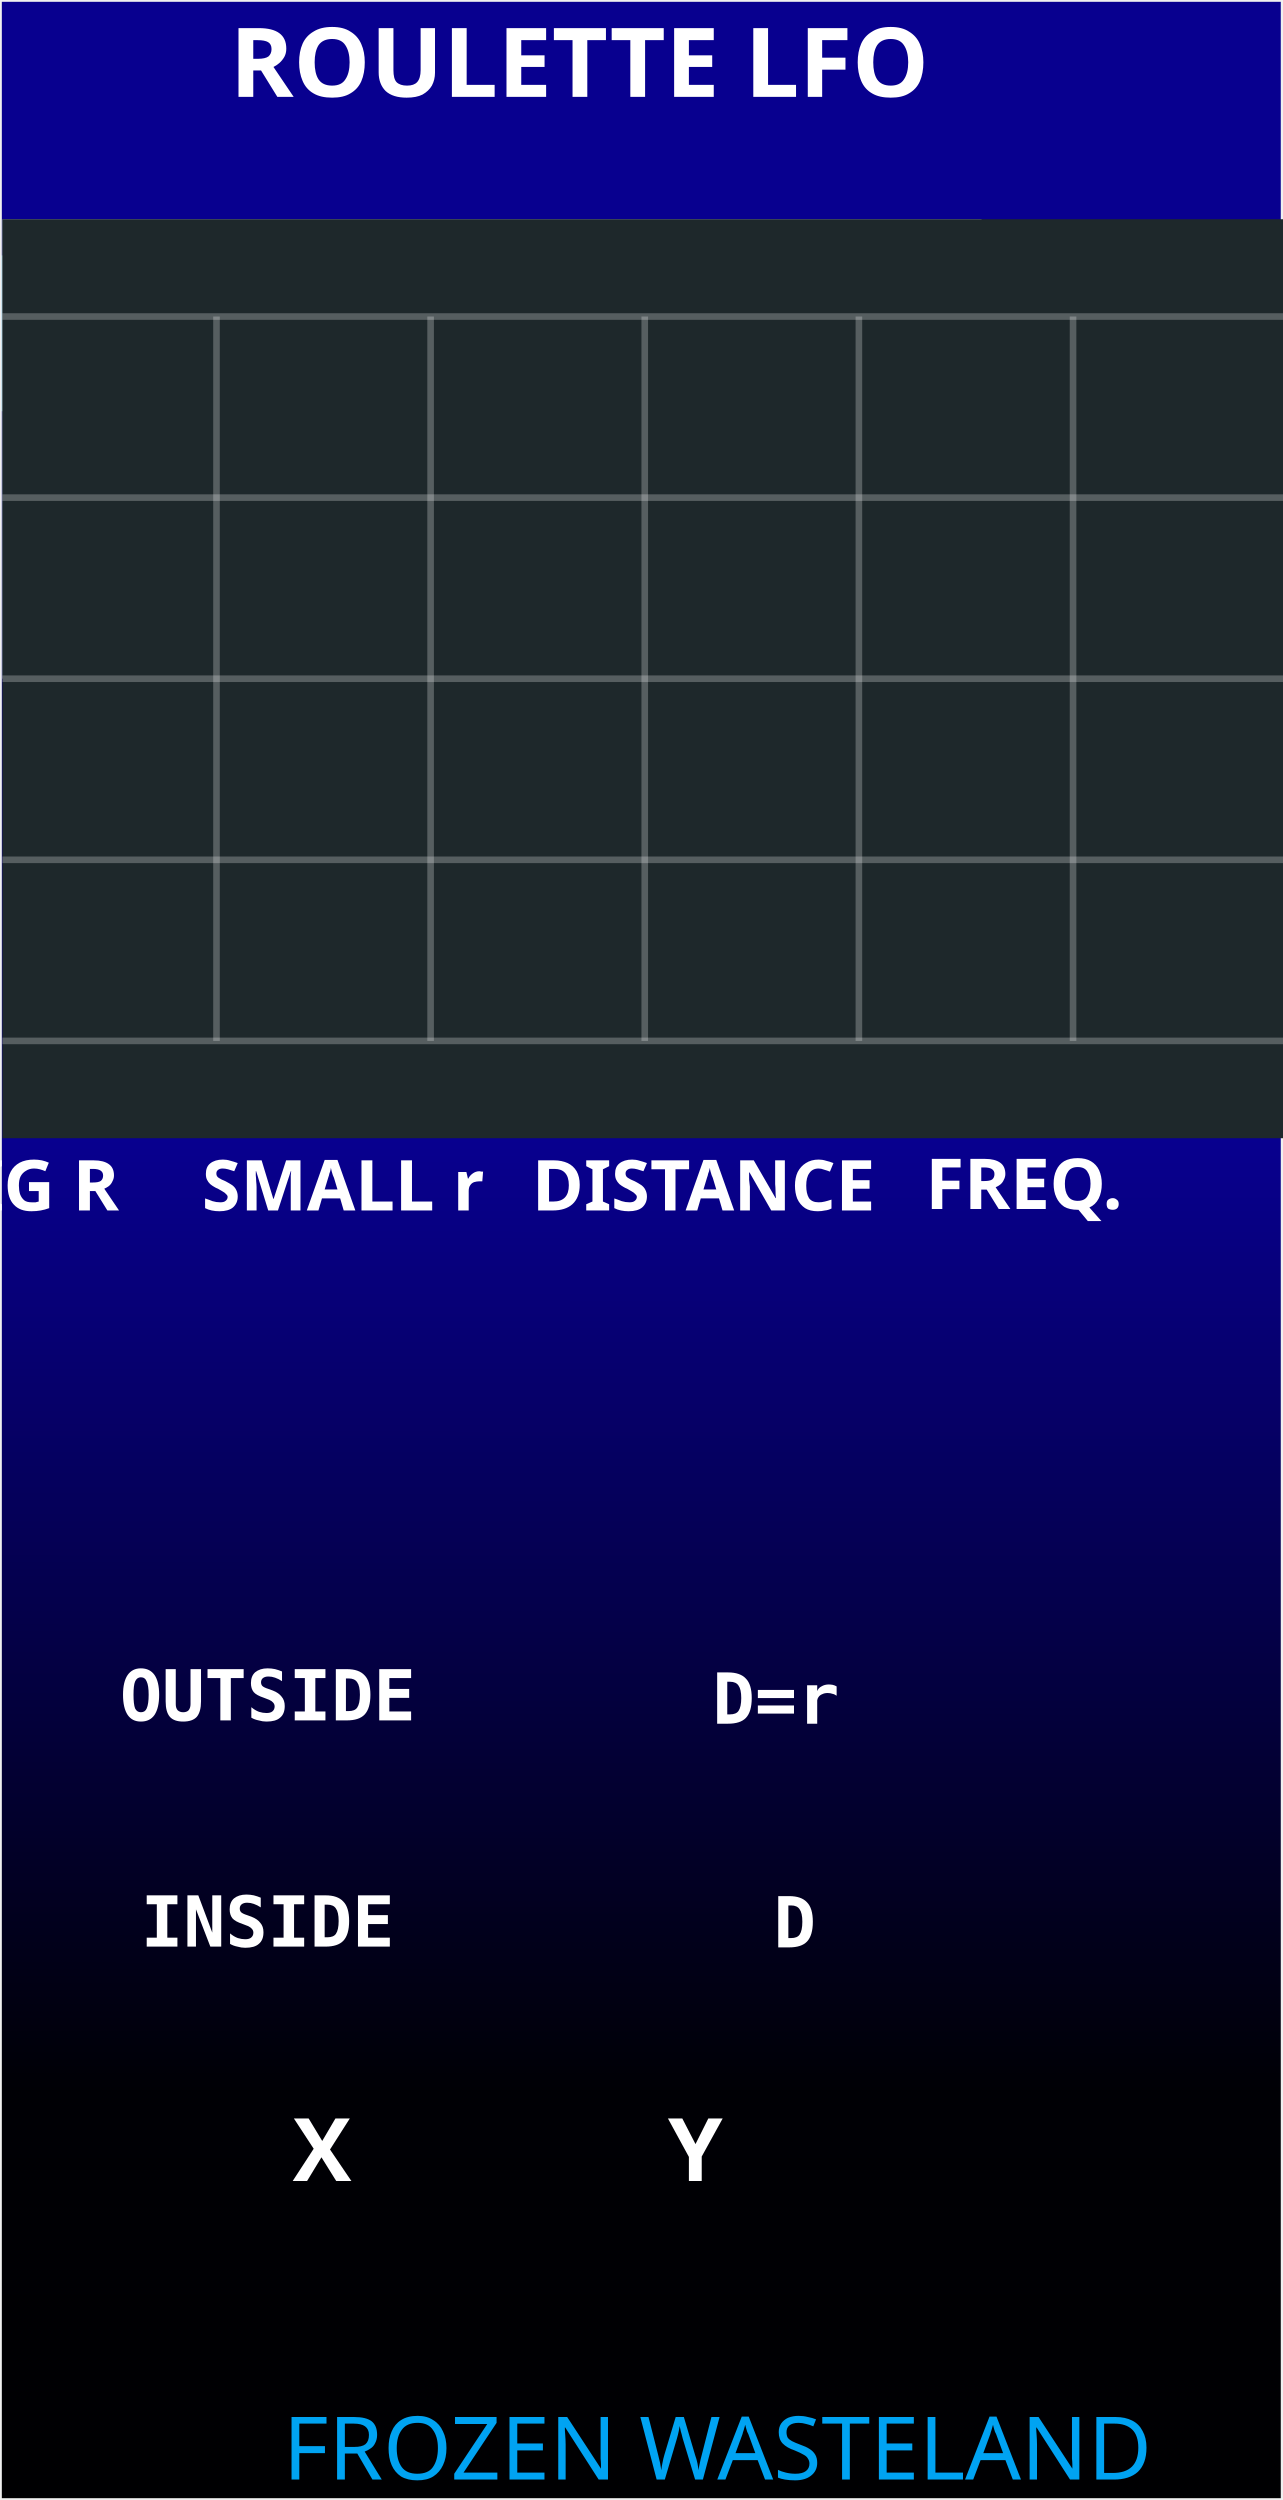
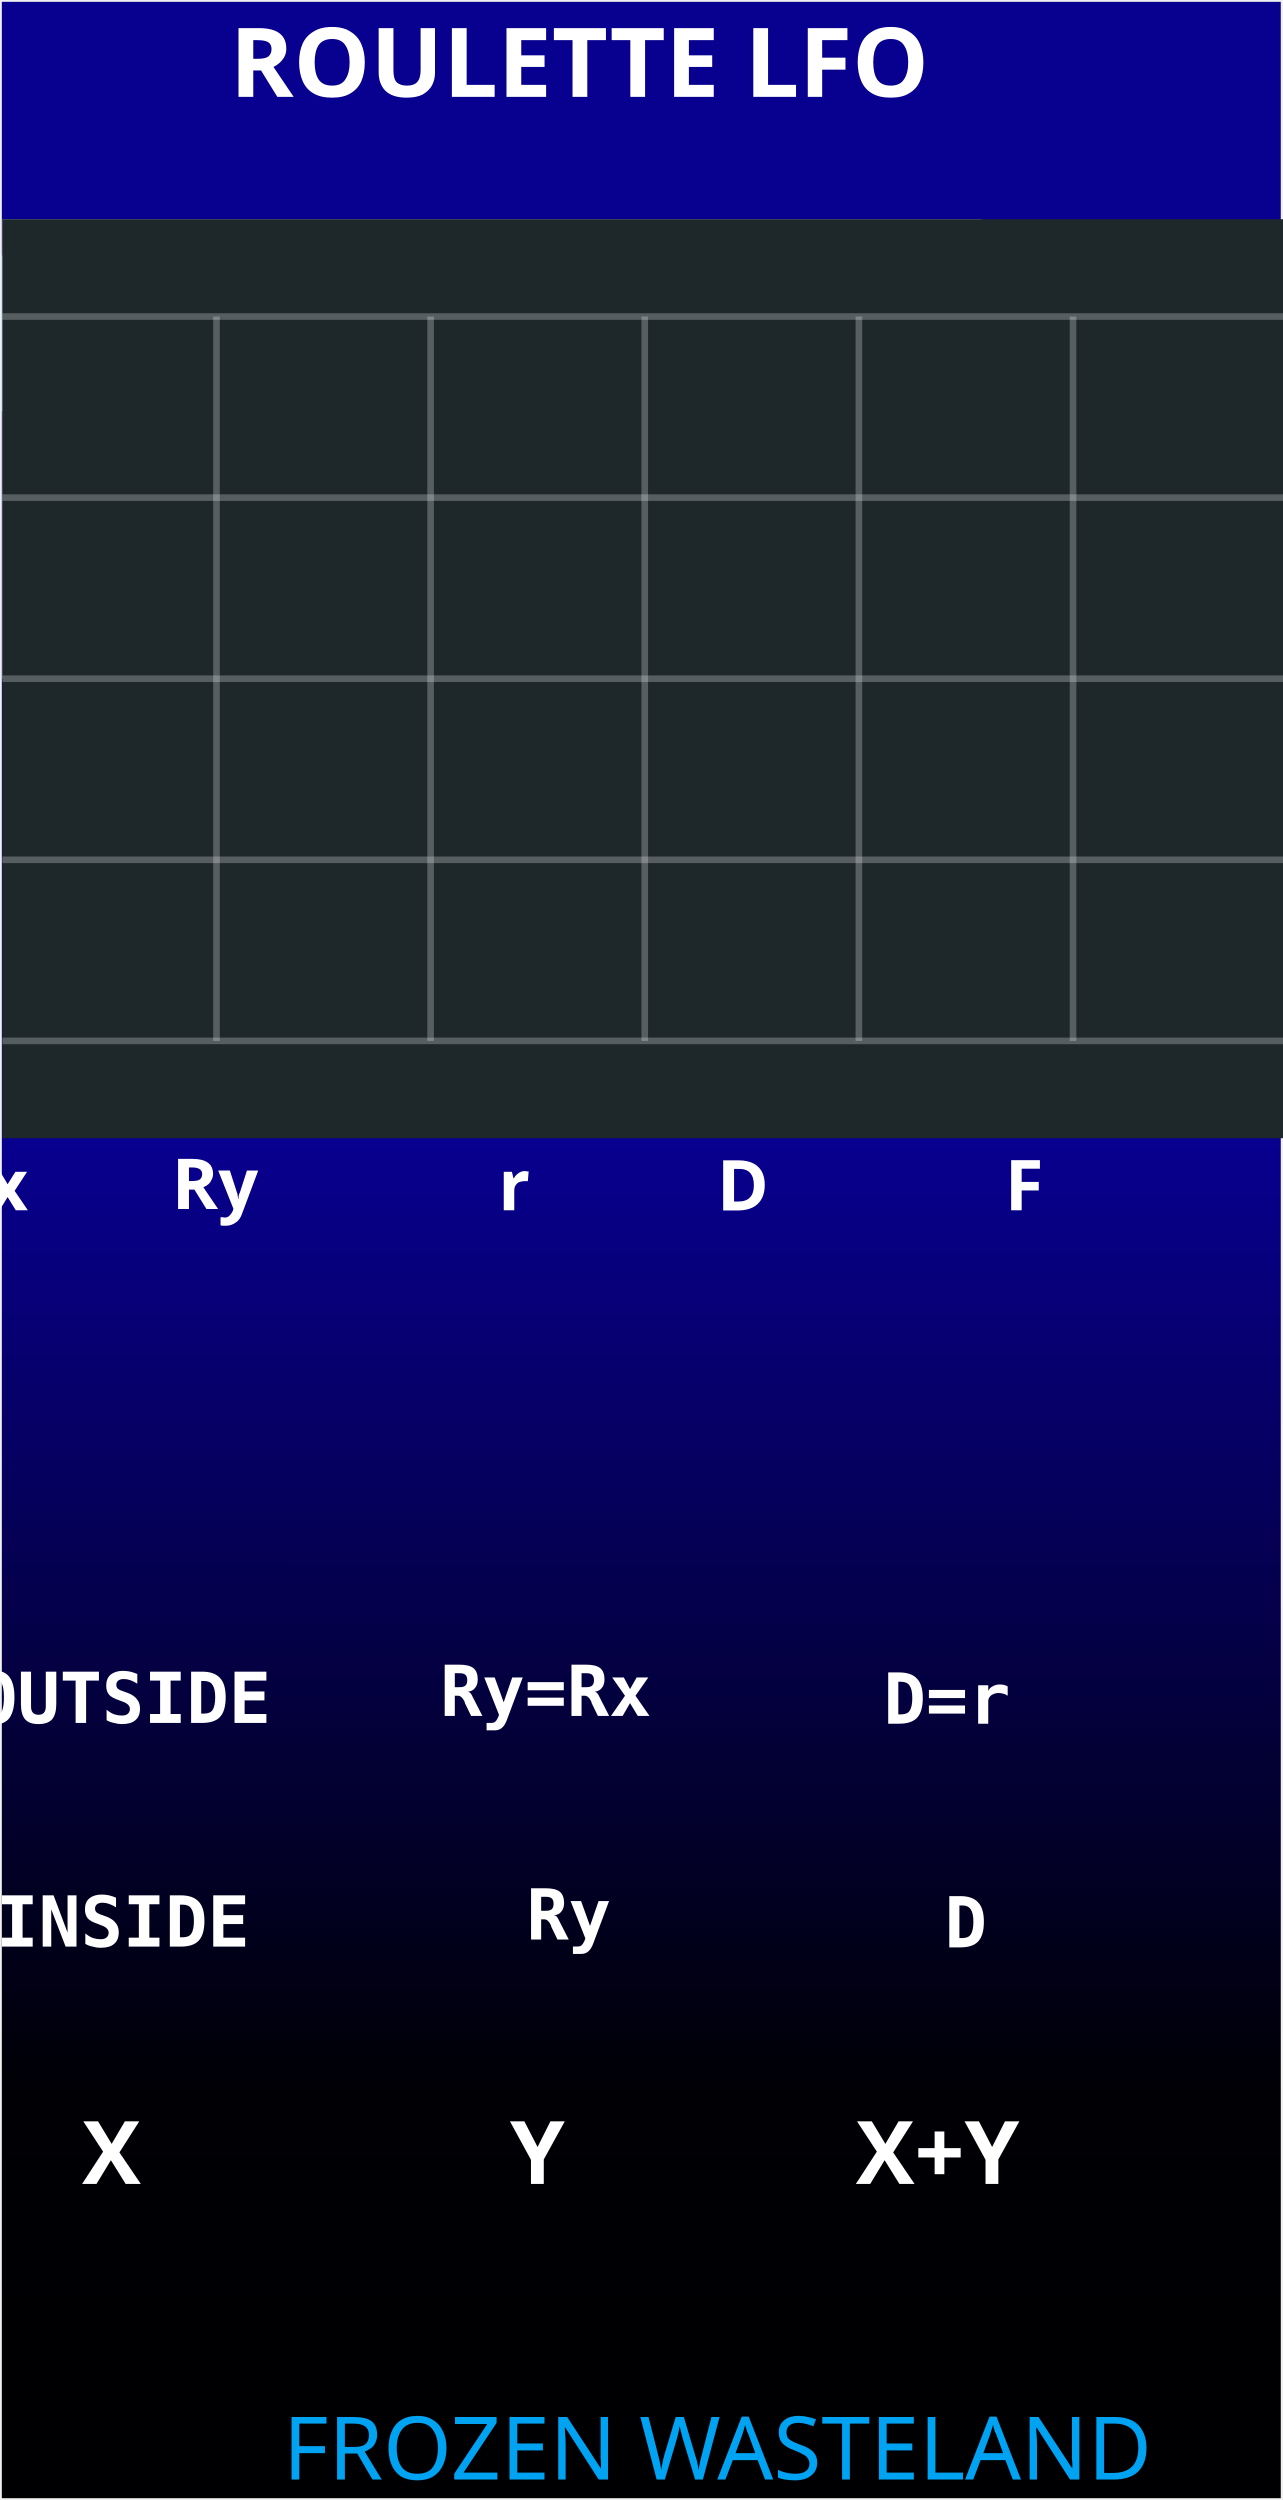
<svg xmlns="http://www.w3.org/2000/svg" xmlns:xlink="http://www.w3.org/1999/xlink" width="195" height="380" viewBox="0 0 51.594 100.542" version="1.1" id="svg11003">
  <defs id="defs10997">
    <linearGradient id="linearGradient4682">
      <stop style="stop-color:#000002;stop-opacity:1;" offset="0" id="stop3387" />
      <stop style="stop-color:#000005;stop-opacity:1;" offset=".3" id="stop3388" />
      <stop style="stop-color:#08008f;stop-opacity:1;" offset="1" id="stop3389" />
    </linearGradient>
    <linearGradient xlink:href="#linearGradient4682" id="linearGradient4684" x1="35.22" y1="150.858" x2="35.24" y2="96.164" gradientUnits="userSpaceOnUse" />
  </defs>
  <g id="layer1" transform="translate(-35.14631,-50.389)">
    <path id="path33493" d="M 35.22,50.462 H 86.655 V 150.858 H 35.22 Z m 0,0" style="fill:url(#linearGradient4684);fill-opacity:1;fill-rule:nonzero;stroke:none;stroke-width:0.315" />
    <text xml:space="preserve" style="font-style:normal;font-weight:normal;font-size:3.528px;line-height:1.25;font-family:sans-serif;letter-spacing:0px;word-spacing:0px;fill:#ffffff;fill-opacity:1;stroke:none;stroke-width:0.265" x="25.319" y="64.823" id="text5097">
      <tspan id="tspan5095" x="25.319" y="68.041" style="stroke-width:0.265" />
    </text>
    <text xml:space="preserve" style="font-style:normal;font-weight:normal;font-size:3.528px;line-height:1.25;font-family:sans-serif;text-align:center;letter-spacing:0px;word-spacing:0px;text-anchor:middle;fill:#ffffff;fill-opacity:1;stroke:none;stroke-width:0.265" x="60.745" y="54.284" id="text136">
      <tspan id="tspan134" x="60.745" y="54.284" style="font-style:normal;font-variant:normal;font-weight:bold;font-stretch:normal;font-size:3.881px;font-family:Calibri;-inkscape-font-specification:'Calibri Bold';stroke-width:0.265">ROULETTE LFO</tspan>
    </text>
-     <text xml:space="preserve" style="font-style:normal;font-variant:normal;font-weight:bold;font-stretch:normal;font-size:3.528px;line-height:1.25;font-family:Consolas;-inkscape-font-specification:'Consolas Bold';text-align:center;letter-spacing:0px;word-spacing:0px;text-anchor:middle;fill:#ffffff;fill-opacity:1;stroke:none;stroke-width:0.265" x="41.43" y="99.072" id="text299">
-       <tspan id="tspan297" x="41.43" y="99.072" style="font-style:normal;font-variant:normal;font-weight:bold;font-stretch:normal;font-size:2.822px;font-family:Calibri;-inkscape-font-specification:'Calibri Bold';stroke-width:0.265">BIG R</tspan>
+     <text xml:space="preserve" style="font-style:normal;font-variant:normal;font-weight:bold;font-stretch:normal;font-size:3.528px;line-height:1.25;font-family:Consolas;-inkscape-font-specification:'Consolas Bold';text-align:center;letter-spacing:0px;word-spacing:0px;text-anchor:middle;fill:#ffffff;fill-opacity:1;stroke:none;stroke-width:0.265" x="39.833" y="99.064" id="text299">
+       <tspan id="tspan297" x="39.833" y="99.064" style="font-style:normal;font-variant:normal;font-weight:bold;font-stretch:normal;font-size:2.822px;font-family:Calibri;-inkscape-font-specification:'Calibri Bold';stroke-width:0.265">Rx</tspan>
    </text>
-     <text xml:space="preserve" style="font-style:normal;font-variant:normal;font-weight:bold;font-stretch:normal;font-size:3.528px;line-height:1.25;font-family:Consolas;-inkscape-font-specification:'Consolas Bold';text-align:center;letter-spacing:0px;word-spacing:0px;text-anchor:middle;fill:#ffffff;fill-opacity:1;stroke:none;stroke-width:0.265" x="54.262" y="99.072" id="text303">
-       <tspan id="tspan301" x="54.262" y="99.072" style="font-style:normal;font-variant:normal;font-weight:bold;font-stretch:normal;font-size:2.822px;font-family:Calibri;-inkscape-font-specification:'Calibri Bold';stroke-width:0.265">SMALL r</tspan>
+     <text xml:space="preserve" style="font-style:normal;font-variant:normal;font-weight:bold;font-stretch:normal;font-size:3.528px;line-height:1.25;font-family:Consolas;-inkscape-font-specification:'Consolas Bold';text-align:center;letter-spacing:0px;word-spacing:0px;text-anchor:middle;fill:#ffffff;fill-opacity:1;stroke:none;stroke-width:0.265" x="61.139" y="99.064" id="text303">
+       <tspan id="tspan301" x="61.139" y="99.064" style="font-style:normal;font-variant:normal;font-weight:bold;font-stretch:normal;font-size:2.822px;font-family:Calibri;-inkscape-font-specification:'Calibri Bold';stroke-width:0.265">r</tspan>
    </text>
-     <text xml:space="preserve" style="font-style:normal;font-variant:normal;font-weight:bold;font-stretch:normal;font-size:3.528px;line-height:1.25;font-family:Consolas;-inkscape-font-specification:'Consolas Bold';text-align:center;letter-spacing:0px;word-spacing:0px;text-anchor:middle;fill:#ffffff;fill-opacity:1;stroke:none;stroke-width:0.265" x="68.748" y="99.072" id="text307">
-       <tspan id="tspan305" x="68.748" y="99.072" style="font-style:normal;font-variant:normal;font-weight:bold;font-stretch:normal;font-size:2.822px;font-family:Calibri;-inkscape-font-specification:'Calibri Bold';stroke-width:0.265">DISTANCE</tspan>
+     <text xml:space="preserve" style="font-style:normal;font-variant:normal;font-weight:bold;font-stretch:normal;font-size:3.528px;line-height:1.25;font-family:Consolas;-inkscape-font-specification:'Consolas Bold';text-align:center;letter-spacing:0px;word-spacing:0px;text-anchor:middle;fill:#ffffff;fill-opacity:1;stroke:none;stroke-width:0.265" x="70.336" y="99.072" id="text307">
+       <tspan id="tspan305" x="70.336" y="99.072" style="font-style:normal;font-variant:normal;font-weight:bold;font-stretch:normal;font-size:2.822px;font-family:Calibri;-inkscape-font-specification:'Calibri Bold';stroke-width:0.265">D</tspan>
    </text>
-     <text xml:space="preserve" style="font-style:normal;font-variant:normal;font-weight:bold;font-stretch:normal;font-size:3.528px;line-height:1.25;font-family:Consolas;-inkscape-font-specification:'Consolas Bold';text-align:center;letter-spacing:0px;word-spacing:0px;text-anchor:middle;fill:#ffffff;fill-opacity:1;stroke:none;stroke-width:0.265" x="81.647" y="99.014" id="text299-1">
-       <tspan id="tspan297-5" x="81.647" y="99.014" style="font-style:normal;font-variant:normal;font-weight:bold;font-stretch:normal;font-size:2.822px;font-family:Calibri;-inkscape-font-specification:'Calibri Bold';stroke-width:0.265">FREQ.</tspan>
+     <text xml:space="preserve" style="font-style:normal;font-variant:normal;font-weight:bold;font-stretch:normal;font-size:3.528px;line-height:1.25;font-family:Consolas;-inkscape-font-specification:'Consolas Bold';text-align:center;letter-spacing:0px;word-spacing:0px;text-anchor:middle;fill:#ffffff;fill-opacity:1;stroke:none;stroke-width:0.265" x="81.647" y="99.064" id="text299-1">
+       <tspan id="tspan297-5" x="81.647" y="99.064" style="font-style:normal;font-variant:normal;font-weight:bold;font-stretch:normal;font-size:2.822px;font-family:Calibri;-inkscape-font-specification:'Calibri Bold';stroke-width:0.265">F</tspan>
    </text>
-     <text xml:space="preserve" style="font-style:normal;font-variant:normal;font-weight:bold;font-stretch:normal;font-size:3.528px;line-height:1.25;font-family:Consolas;-inkscape-font-specification:'Consolas Bold';text-align:center;letter-spacing:0px;word-spacing:0px;text-anchor:middle;fill:#ffffff;fill-opacity:1;stroke:none;stroke-width:0.265" x="53.403" y="138.098" id="text365">
-       <tspan id="tspan363" x="53.403" y="138.098" style="font-style:normal;font-variant:normal;font-weight:bold;font-stretch:normal;font-size:3.528px;font-family:Calibri;-inkscape-font-specification:'Calibri Bold';stroke-width:0.265">X</tspan>
+     <text xml:space="preserve" style="font-style:normal;font-variant:normal;font-weight:bold;font-stretch:normal;font-size:3.528px;line-height:1.25;font-family:Consolas;-inkscape-font-specification:'Consolas Bold';text-align:center;letter-spacing:0px;word-spacing:0px;text-anchor:middle;fill:#ffffff;fill-opacity:1;stroke:none;stroke-width:0.265" x="44.936" y="138.22" id="text365">
+       <tspan id="tspan363" x="44.936" y="138.22" style="font-style:normal;font-variant:normal;font-weight:bold;font-stretch:normal;font-size:3.528px;font-family:Calibri;-inkscape-font-specification:'Calibri Bold';stroke-width:0.265">X</tspan>
    </text>
-     <text xml:space="preserve" style="font-style:normal;font-variant:normal;font-weight:bold;font-stretch:normal;font-size:3.528px;line-height:1.25;font-family:Consolas;-inkscape-font-specification:'Consolas Bold';text-align:center;letter-spacing:0px;word-spacing:0px;text-anchor:middle;fill:#ffffff;fill-opacity:1;stroke:none;stroke-width:0.265" x="68.418" y="138.098" id="text369">
-       <tspan id="tspan367" x="68.418" y="138.098" style="font-style:normal;font-variant:normal;font-weight:bold;font-stretch:normal;font-size:3.528px;font-family:Calibri;-inkscape-font-specification:'Calibri Bold';stroke-width:0.265">Y</tspan>
+     <text xml:space="preserve" style="font-style:normal;font-variant:normal;font-weight:bold;font-stretch:normal;font-size:3.528px;line-height:1.25;font-family:Consolas;-inkscape-font-specification:'Consolas Bold';text-align:center;letter-spacing:0px;word-spacing:0px;text-anchor:middle;fill:#ffffff;fill-opacity:1;stroke:none;stroke-width:0.265" x="62.068" y="138.22" id="text369">
+       <tspan id="tspan367" x="62.068" y="138.22" style="font-style:normal;font-variant:normal;font-weight:bold;font-stretch:normal;font-size:3.528px;font-family:Calibri;-inkscape-font-specification:'Calibri Bold';stroke-width:0.265">Y</tspan>
    </text>
    <text xml:space="preserve" style="font-style:normal;font-variant:normal;font-weight:bold;font-stretch:normal;font-size:3.528px;line-height:1.25;font-family:Consolas;-inkscape-font-specification:'Consolas Bold';text-align:center;letter-spacing:0px;word-spacing:0px;text-anchor:middle;fill:#ffffff;fill-opacity:1;stroke:none;stroke-width:0.265" x="66.103" y="146.53" id="text373">
      <tspan id="tspan371" x="66.103" y="149.591" style="font-size:2.117px;stroke-width:0.265" />
    </text>
    <rect style="fill:#cce6f1;fill-opacity:1;stroke-width:0.265" id="rect5490" width="15.107" height="6.267" x="35.193" y="60.66" />
    <rect style="fill:#cce6f1;fill-opacity:1;stroke-width:0.265" id="rect264" width="39.382" height="18.475" x="35.24" y="59.21" />
    <flowRoot xml:space="preserve" id="flowRoot250" style="fill:black;fill-opacity:1;stroke:none;font-family:Consolas;font-style:normal;font-weight:bold;font-size:13.333px;line-height:1.25;letter-spacing:0px;word-spacing:0px;text-anchor:middle;text-align:center;-inkscape-font-specification:'Consolas Bold';font-stretch:normal;font-variant:normal">
      <flowRegion id="flowRegion252">
        <rect id="rect254" width="3.182" height="16.971" x="78.135" y="118.901" />
      </flowRegion>
      <flowPara id="flowPara256" />
    </flowRoot>
    <path id="path38411" d="M 86.911,96.164 H 35.24 V 59.206 h 51.671 z m 0,0" style="fill:#1e282b;fill-opacity:1;fill-rule:nonzero;stroke:none;stroke-width:0.276" />
    <path id="path5509" d="M 35.24,63.119 H 86.911" style="clip-rule:nonzero;fill:none;stroke:#ffffff;stroke-width:0.265;stroke-linecap:butt;stroke-linejoin:miter;stroke-miterlimit:10;stroke-dasharray:none;stroke-opacity:0.251" />
    <path id="path5503" d="M 35.24,70.402 H 86.911" style="clip-rule:nonzero;fill:none;stroke:#ffffff;stroke-width:0.265;stroke-linecap:butt;stroke-linejoin:miter;stroke-miterlimit:10;stroke-dasharray:none;stroke-opacity:0.251" />
    <path id="path5497" d="M 35.24,84.968 H 86.911" style="clip-rule:nonzero;fill:none;stroke:#ffffff;stroke-width:0.265;stroke-linecap:butt;stroke-linejoin:miter;stroke-miterlimit:10;stroke-dasharray:none;stroke-opacity:0.251" />
    <path id="path5491" d="M 35.24,92.251 H 86.911" style="clip-rule:nonzero;fill:none;stroke:#ffffff;stroke-width:0.265;stroke-linecap:butt;stroke-linejoin:miter;stroke-miterlimit:10;stroke-dasharray:none;stroke-opacity:0.251" />
    <path id="path5305" d="M 35.24,77.685 H 86.911" style="clip-rule:nonzero;fill:none;stroke:#ffffff;stroke-width:0.265;stroke-linecap:butt;stroke-linejoin:miter;stroke-miterlimit:10;stroke-dasharray:none;stroke-opacity:0.251" />
    <path id="path4803" d="M 61.076,63.119 V 92.253" style="clip-rule:nonzero;fill:none;stroke:#ffffff;stroke-width:0.265;stroke-linecap:butt;stroke-linejoin:miter;stroke-miterlimit:10;stroke-dasharray:none;stroke-opacity:0.251" />
    <path id="path4797" d="M 69.688,63.119 V 92.253" style="clip-rule:nonzero;fill:none;stroke:#ffffff;stroke-width:0.265;stroke-linecap:butt;stroke-linejoin:miter;stroke-miterlimit:10;stroke-dasharray:none;stroke-opacity:0.251" />
    <path id="path4791" d="M 52.464,63.119 V 92.253" style="clip-rule:nonzero;fill:none;stroke:#ffffff;stroke-width:0.265;stroke-linecap:butt;stroke-linejoin:miter;stroke-miterlimit:10;stroke-dasharray:none;stroke-opacity:0.251" />
    <path id="path4785" d="M 43.853,63.119 V 92.253" style="clip-rule:nonzero;fill:none;stroke:#ffffff;stroke-width:0.265;stroke-linecap:butt;stroke-linejoin:miter;stroke-miterlimit:10;stroke-dasharray:none;stroke-opacity:0.251" />
    <path id="path4779" d="M 78.301,63.119 V 92.253" style="clip-rule:nonzero;fill:none;stroke:#ffffff;stroke-width:0.265;stroke-linecap:butt;stroke-linejoin:miter;stroke-miterlimit:10;stroke-dasharray:none;stroke-opacity:0.251" />
    <text xml:space="preserve" style="font-style:normal;font-variant:normal;font-weight:bold;font-stretch:normal;font-size:3.528px;line-height:1.25;font-family:Consolas;-inkscape-font-specification:'Consolas Bold';text-align:start;letter-spacing:0px;word-spacing:0px;text-anchor:start;fill:#00a3f2;fill-opacity:1;stroke:none;stroke-width:0.265" x="46.528" y="150.112" id="text3885-7">
      <tspan id="tspan3883-0" x="46.528" y="150.112" style="font-style:normal;font-variant:normal;font-weight:normal;font-stretch:normal;font-family:'Bradley Gratis';-inkscape-font-specification:'Bradley Gratis';text-align:start;text-anchor:start;stroke-width:0.265">FROZEN WASTELAND</tspan>
    </text>
    <text xml:space="preserve" style="font-style:normal;font-variant:normal;font-weight:bold;font-stretch:normal;font-size:3.528px;line-height:1.25;font-family:Consolas;-inkscape-font-specification:'Consolas Bold';text-align:center;letter-spacing:0px;word-spacing:0px;text-anchor:middle;fill:#ffffff;fill-opacity:1;stroke:none;stroke-width:0.265" x="61.075" y="98.742" id="text6637">
      <tspan id="tspan6635" x="61.075" y="101.803" style="stroke-width:0.265" />
    </text>
-     <text xml:space="preserve" style="font-style:normal;font-variant:normal;font-weight:bold;font-stretch:normal;font-size:3.528px;line-height:1.25;font-family:Consolas;-inkscape-font-specification:'Consolas Bold';text-align:center;letter-spacing:0px;word-spacing:0px;text-anchor:middle;fill:#ffffff;fill-opacity:1;stroke:none;stroke-width:0.265" x="51.22" y="128.674" id="text6641">
-       <tspan id="tspan6639" x="51.22" y="128.674" style="font-size:2.822px;stroke-width:0.265">INSIDE</tspan>
+     <text xml:space="preserve" style="font-style:normal;font-variant:normal;font-weight:bold;font-stretch:normal;font-size:3.528px;line-height:1.25;font-family:Consolas;-inkscape-font-specification:'Consolas Bold';text-align:center;letter-spacing:0px;word-spacing:0px;text-anchor:middle;fill:#ffffff;fill-opacity:1;stroke:none;stroke-width:0.265" x="45.399" y="128.674" id="text6641">
+       <tspan id="tspan6639" x="45.399" y="128.674" style="font-size:2.822px;stroke-width:0.265">INSIDE</tspan>
    </text>
-     <text xml:space="preserve" style="font-style:normal;font-variant:normal;font-weight:bold;font-stretch:normal;font-size:3.528px;line-height:1.25;font-family:Consolas;-inkscape-font-specification:'Consolas Bold';text-align:center;letter-spacing:0px;word-spacing:0px;text-anchor:middle;fill:#ffffff;fill-opacity:1;stroke:none;stroke-width:0.265" x="51.225" y="119.578" id="text6641-2">
-       <tspan id="tspan6639-1" x="51.225" y="119.578" style="font-size:2.822px;stroke-width:0.265">OUTSIDE</tspan>
+     <text xml:space="preserve" style="font-style:normal;font-variant:normal;font-weight:bold;font-stretch:normal;font-size:3.528px;line-height:1.25;font-family:Consolas;-inkscape-font-specification:'Consolas Bold';text-align:center;letter-spacing:0px;word-spacing:0px;text-anchor:middle;fill:#ffffff;fill-opacity:1;stroke:none;stroke-width:0.265" x="45.404" y="119.678" id="text6641-2">
+       <tspan id="tspan6639-1" x="45.404" y="119.678" style="font-size:2.822px;stroke-width:0.265">OUTSIDE</tspan>
    </text>
-     <text xml:space="preserve" style="font-style:normal;font-variant:normal;font-weight:bold;font-stretch:normal;font-size:3.528px;line-height:1.25;font-family:Consolas;-inkscape-font-specification:'Consolas Bold';text-align:center;letter-spacing:0px;word-spacing:0px;text-anchor:middle;fill:#ffffff;fill-opacity:1;stroke:none;stroke-width:0.265" x="71.659" y="119.71" id="text6663">
-       <tspan id="tspan6661" x="71.659" y="119.71" style="font-size:2.822px;stroke-width:0.265">D=r</tspan>
+     <text xml:space="preserve" style="font-style:normal;font-variant:normal;font-weight:bold;font-stretch:normal;font-size:3.528px;line-height:1.25;font-family:Consolas;-inkscape-font-specification:'Consolas Bold';text-align:center;letter-spacing:0px;word-spacing:0px;text-anchor:middle;fill:#ffffff;fill-opacity:1;stroke:none;stroke-width:0.265" x="78.538" y="119.71" id="text6663">
+       <tspan id="tspan6661" x="78.538" y="119.71" style="font-size:2.822px;stroke-width:0.265">D=r</tspan>
    </text>
-     <text xml:space="preserve" style="font-style:normal;font-variant:normal;font-weight:bold;font-stretch:normal;font-size:2.822px;line-height:1.25;font-family:Consolas;-inkscape-font-specification:'Consolas Bold';text-align:center;letter-spacing:0px;word-spacing:0px;text-anchor:middle;fill:#ffffff;fill-opacity:1;stroke:none;stroke-width:0.265" x="71.357" y="128.706" id="text6667">
-       <tspan id="tspan6665" x="71.357" y="128.706" style="stroke-width:0.265">D</tspan>
+     <text xml:space="preserve" style="font-style:normal;font-variant:normal;font-weight:bold;font-stretch:normal;font-size:2.822px;line-height:1.25;font-family:Consolas;-inkscape-font-specification:'Consolas Bold';text-align:center;letter-spacing:0px;word-spacing:0px;text-anchor:middle;fill:#ffffff;fill-opacity:1;stroke:none;stroke-width:0.265" x="78.236" y="128.706" id="text6667">
+       <tspan id="tspan6665" x="78.236" y="128.706" style="stroke-width:0.265">D</tspan>
+     </text>
+     <text xml:space="preserve" style="font-style:normal;font-variant:normal;font-weight:bold;font-stretch:normal;font-size:3.528px;line-height:1.25;font-family:Consolas;-inkscape-font-specification:'Consolas Bold';text-align:center;letter-spacing:0px;word-spacing:0px;text-anchor:middle;fill:#ffffff;fill-opacity:1;stroke:none;stroke-width:0.265" x="62.403" y="119.396" id="text6663-6">
+       <tspan id="tspan6661-9" x="62.403" y="119.396" style="font-size:2.822px;stroke-width:0.265">Ry=Rx</tspan>
+     </text>
+     <text xml:space="preserve" style="font-style:normal;font-variant:normal;font-weight:bold;font-stretch:normal;font-size:2.822px;line-height:1.25;font-family:Consolas;-inkscape-font-specification:'Consolas Bold';text-align:center;letter-spacing:0px;word-spacing:0px;text-anchor:middle;fill:#ffffff;fill-opacity:1;stroke:none;stroke-width:0.265" x="62.263" y="128.391" id="text6667-0">
+       <tspan id="tspan6665-0" x="62.263" y="128.391" style="stroke-width:0.265">Ry</tspan>
+     </text>
+     <text xml:space="preserve" style="font-style:normal;font-variant:normal;font-weight:bold;font-stretch:normal;font-size:3.528px;line-height:1.25;font-family:Consolas;-inkscape-font-specification:'Consolas Bold';text-align:center;letter-spacing:0px;word-spacing:0px;text-anchor:middle;fill:#ffffff;fill-opacity:1;stroke:none;stroke-width:0.265" x="78.162" y="138.22" id="text369-2">
+       <tspan id="tspan367-9" x="78.162" y="138.22" style="font-style:normal;font-variant:normal;font-weight:bold;font-stretch:normal;font-size:3.528px;font-family:Calibri;-inkscape-font-specification:'Calibri Bold';stroke-width:0.265">X+Y</tspan>
+     </text>
+     <text xml:space="preserve" style="font-style:normal;font-variant:normal;font-weight:bold;font-stretch:normal;font-size:3.528px;line-height:1.25;font-family:Consolas;-inkscape-font-specification:'Consolas Bold';text-align:center;letter-spacing:0px;word-spacing:0px;text-anchor:middle;fill:#ffffff;fill-opacity:1;stroke:none;stroke-width:0.265" x="49.102" y="99.012" id="text299-6">
+       <tspan id="tspan297-8" x="49.102" y="99.012" style="font-style:normal;font-variant:normal;font-weight:bold;font-stretch:normal;font-size:2.822px;font-family:Calibri;-inkscape-font-specification:'Calibri Bold';stroke-width:0.265">Ry</tspan>
    </text>
  </g>
</svg>
